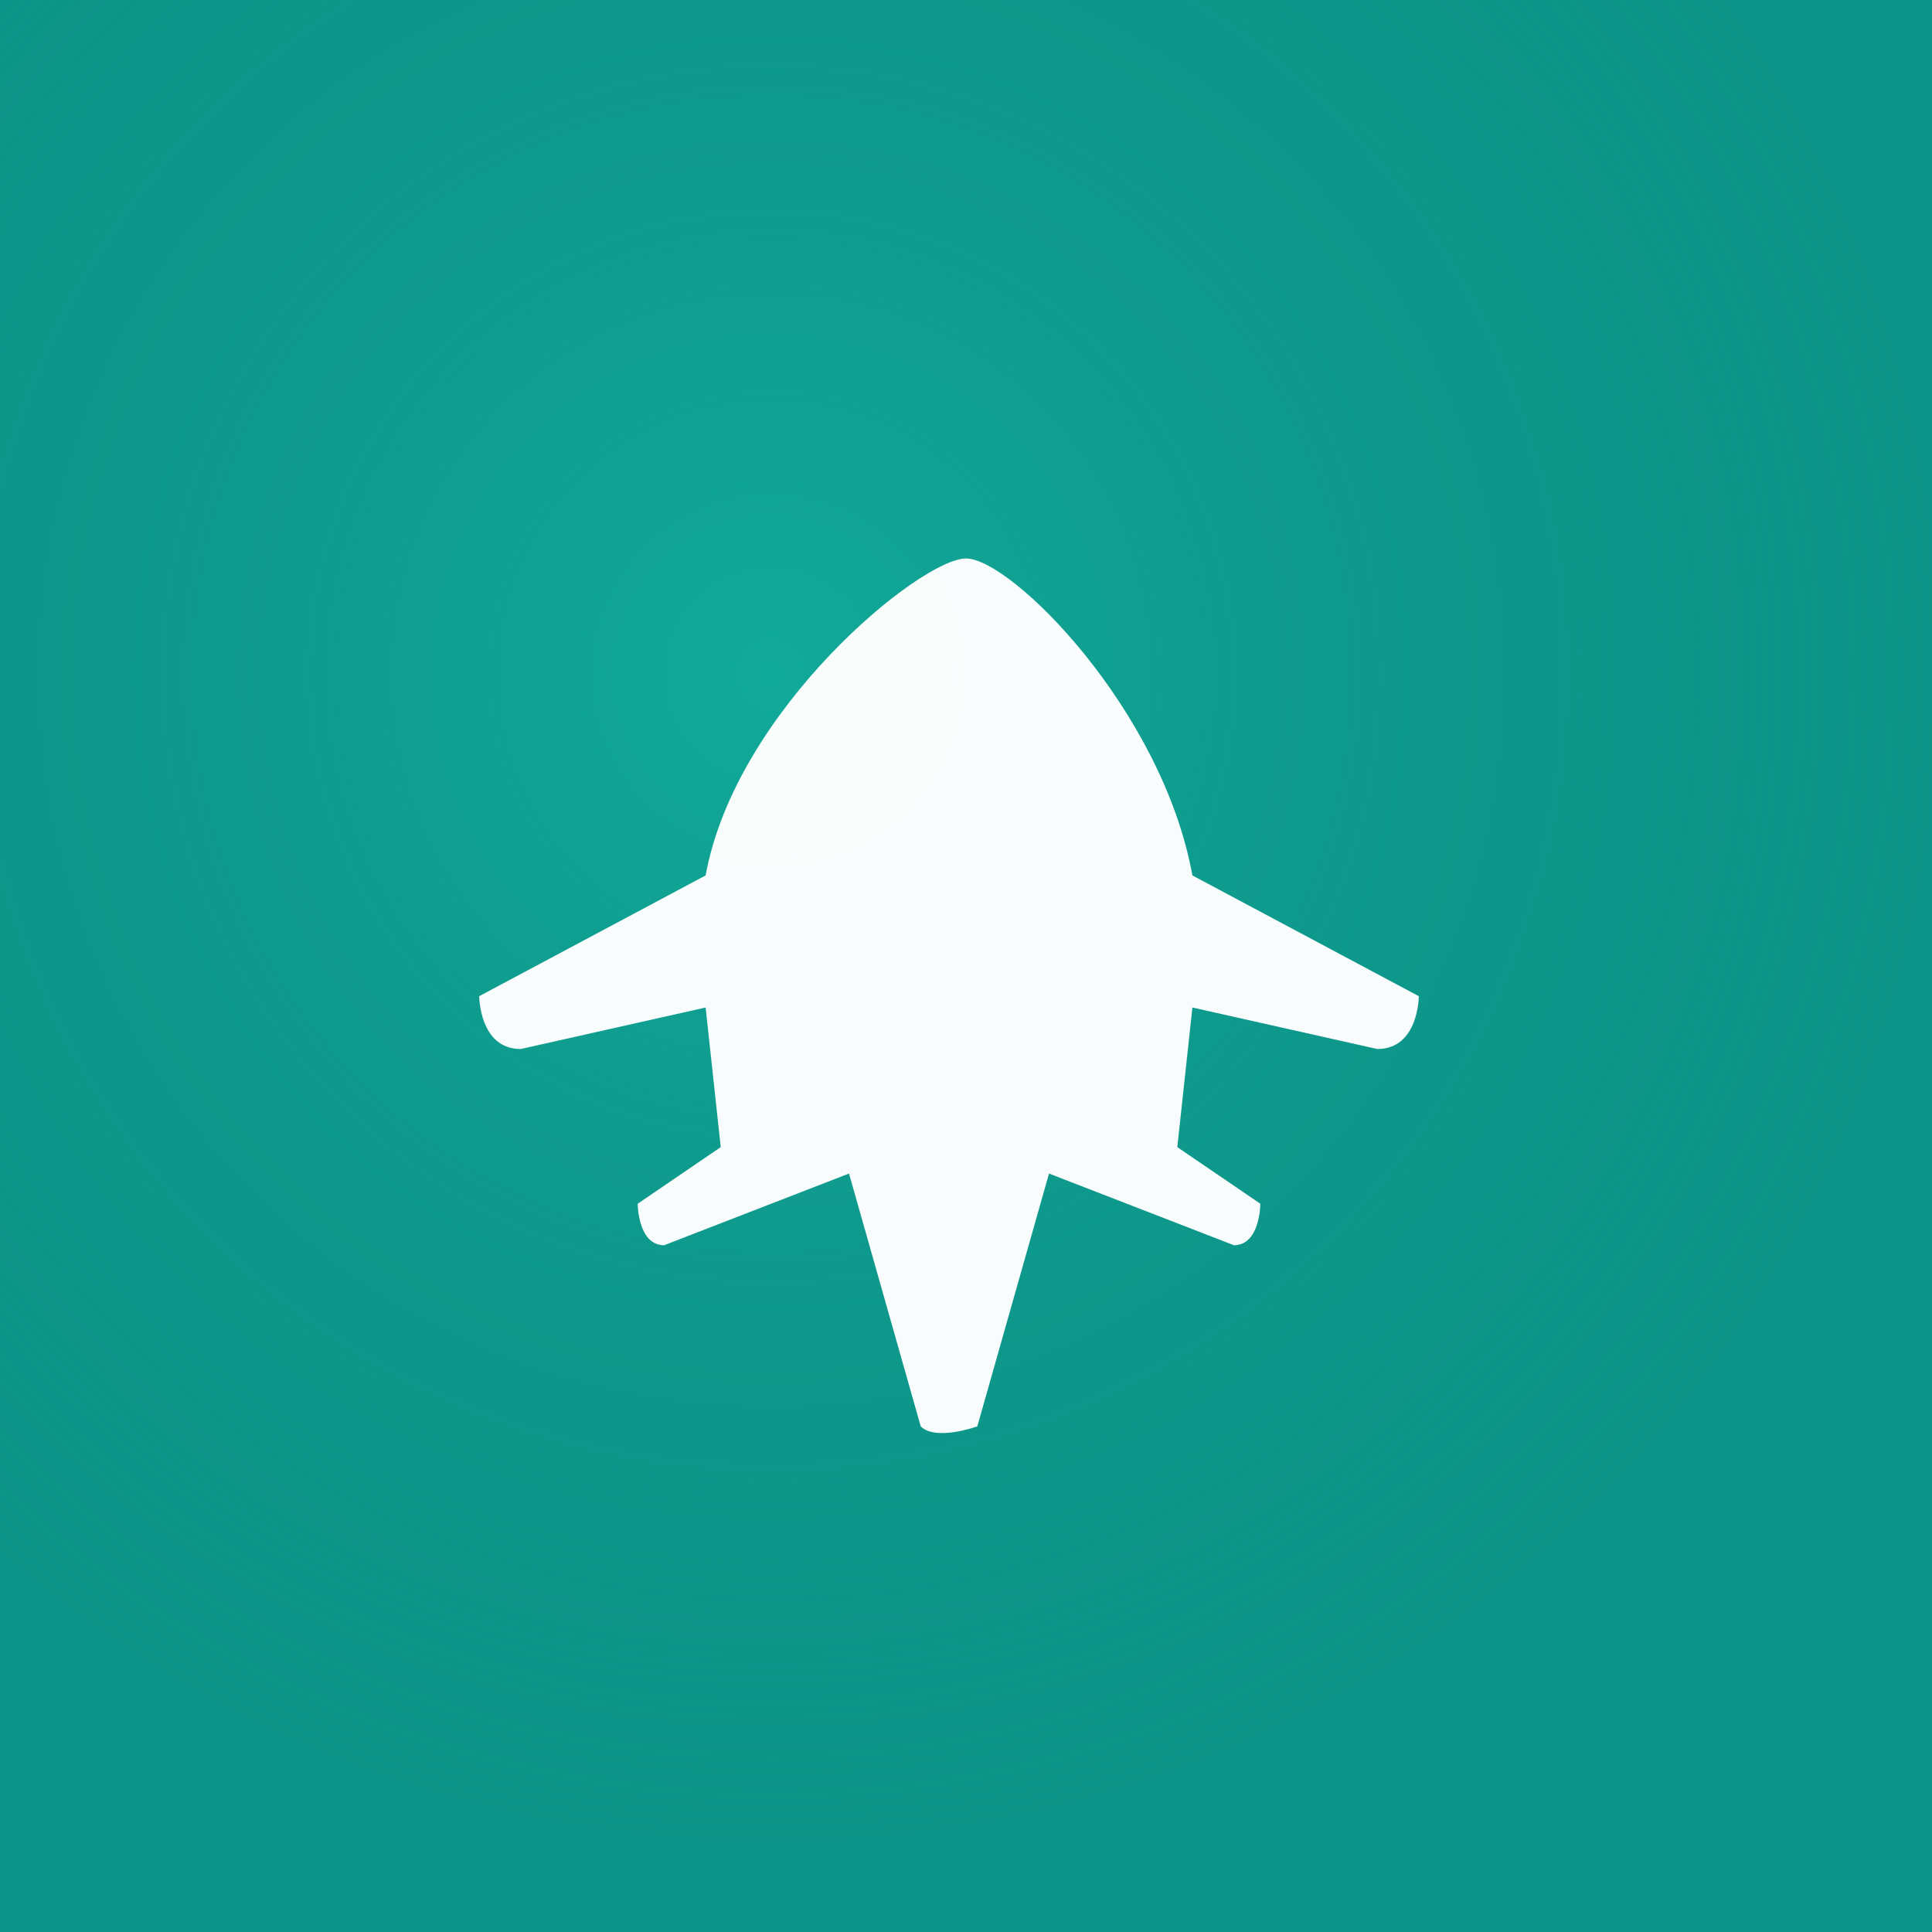
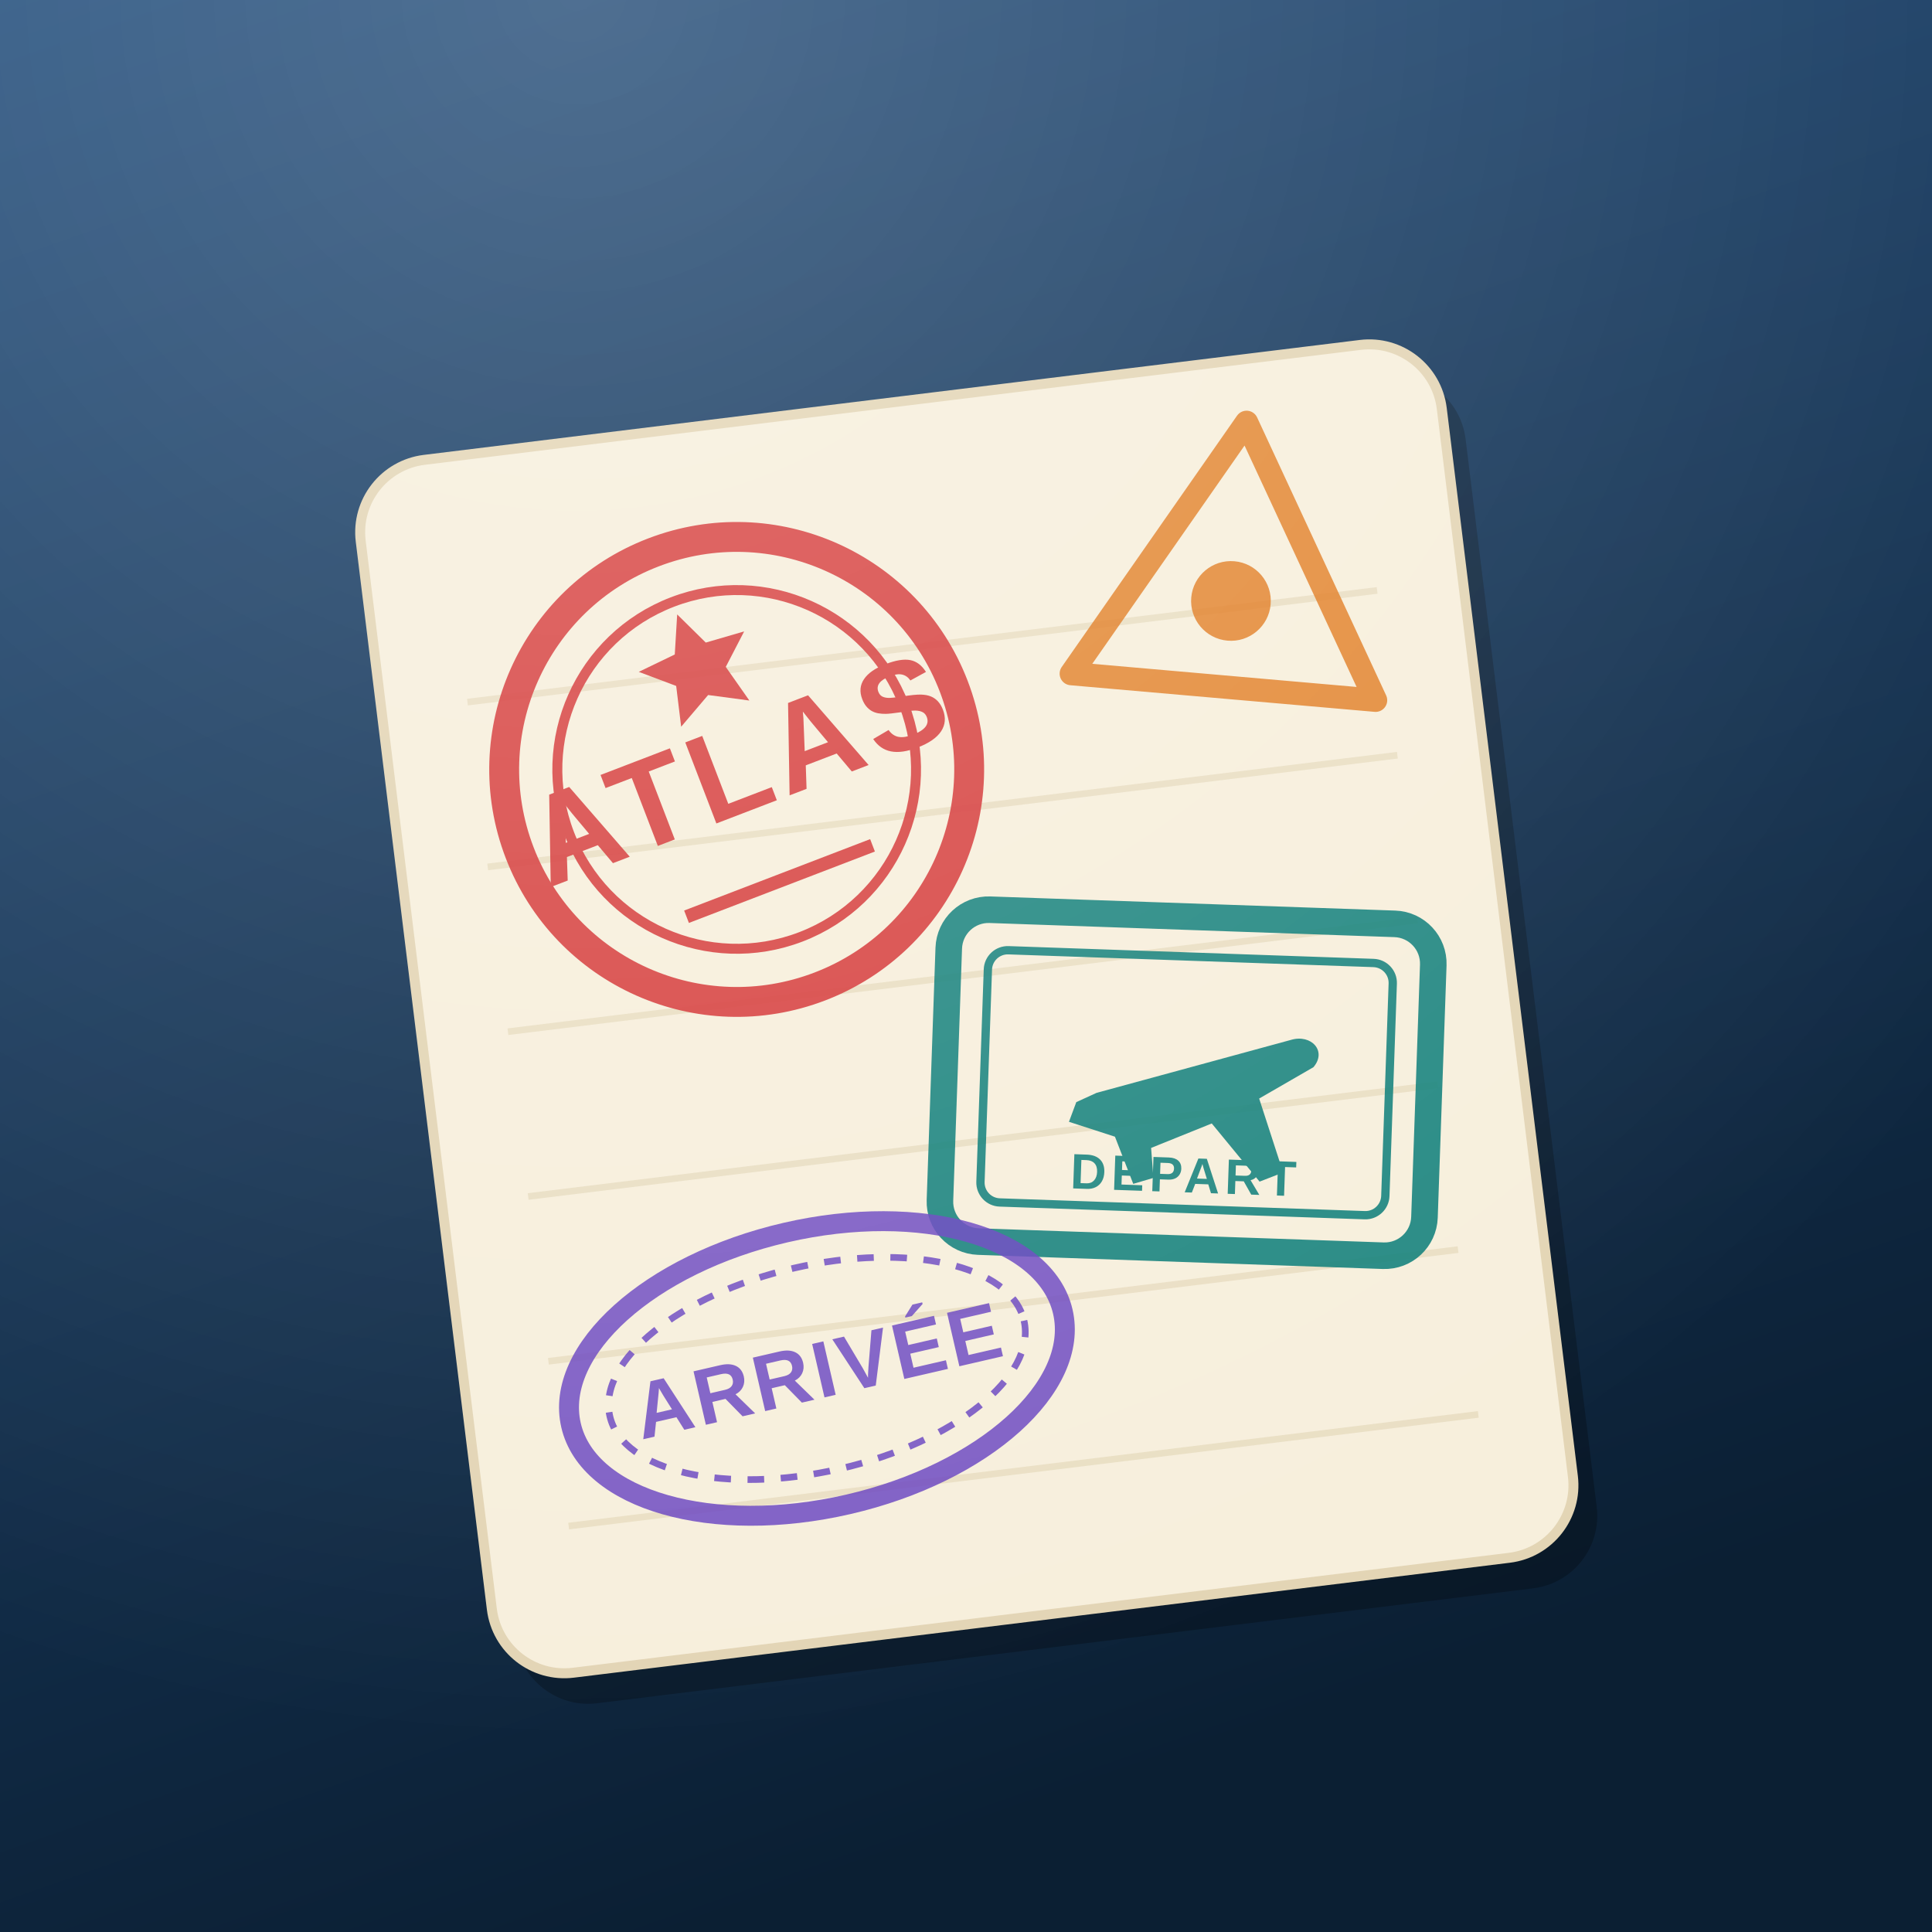
<svg xmlns="http://www.w3.org/2000/svg" viewBox="0 0 512 512">
-   <rect width="512" height="512" fill="#0d9488" />
-   <radialGradient id="g" cx="40%" cy="35%" r="60%">
-     <stop offset="0%" stop-color="#14b8a6" stop-opacity=".6" />
-     <stop offset="100%" stop-color="#0d9488" stop-opacity="0" />
-   </radialGradient>
-   <rect width="512" height="512" fill="url(#g)" />
-   <g fill="#fff" opacity=".97">
-     <path d="M256 148 C268 148 308 188 316 232 L376 264 C376 264 376 278 365 278 L316 267 L312 304 L334 319 C334 319 334 330 327 330 L278 311 L259 378 C259 378 248 382 244 378 L225 311 L176 330 C169 330 169 319 169 319 L191 304 L187 267 L138 278 C127 278 127 264 127 264 L187 232 C195 188 244 148 256 148Z" />
+   <defs>
+     <linearGradient id="bgH" x1="0" y1="0" x2="0.35" y2="1">
+       <stop offset="0" stop-color="#1f4b7a" />
+       <stop offset="1" stop-color="#0b1f33" />
+     </linearGradient>
+     <clipPath id="clH">
+       <rect width="512" height="512" rx="0" />
+     </clipPath>
+     <radialGradient id="glH" cx="0.3" cy="0" r="0.9">
+       <stop offset="0" stop-color="#fff" stop-opacity=".22" />
+       <stop offset="1" stop-color="#fff" stop-opacity="0" />
+     </radialGradient>
+   </defs>
+   <g clip-path="url(#clH)">
+     <rect width="512" height="512" fill="url(#bgH)" />
+     <g transform="translate(256 256) scale(.8) translate(-256 -256)">
+       <g transform="translate(256 268) scale(1.1) rotate(-7) translate(-256 -268)">
+         <rect x="92" y="86" width="328" height="368" rx="22" fill="#000" opacity=".25" transform="translate(6 10)" />
+         <rect x="92" y="86" width="328" height="368" rx="22" fill="#f7efdc" />
+         <rect x="92" y="86" width="328" height="368" rx="22" fill="none" stroke="#e3d5b5" stroke-width="3" />
+         <path d="M118 160h276M118 210h276M118 260h276M118 310h276M118 360h276M118 410h276" stroke="#eadfc4" stroke-width="2" />
+         <g transform="rotate(-14 196 190)" opacity=".92">
+           <circle cx="196" cy="190" r="70" fill="none" stroke="#d63b3b" stroke-width="9" />
+           <circle cx="196" cy="190" r="54" fill="none" stroke="#d63b3b" stroke-width="3" />
+           <text x="196" y="203" text-anchor="middle" font-family="Nunito,Arial,sans-serif" font-weight="900" font-size="38" fill="#d63b3b" letter-spacing="2">ATLAS</text>
+           <path d="M196 140l5 11 12 1-9 8 3 12-11-6-11 6 3-12-9-8 12-1z" fill="#d63b3b" />
+           <path d="M166 226h60" stroke="#d63b3b" stroke-width="4" />
+         </g>
+         <g transform="rotate(9 318 300)" opacity=".9">
+           <rect x="246" y="250" width="146" height="100" rx="12" fill="none" stroke="#11807a" stroke-width="8" />
+           <rect x="258" y="262" width="122" height="76" rx="6" fill="none" stroke="#11807a" stroke-width="2.5" />
+           <path d="M292 304l58-18c6-2 11 3 7 8l-16 10 8 22-7 3-15-17-18 8 1 9-6 2-6-14-14-4 2-6z" fill="#11807a" />
+           <text x="319" y="333" text-anchor="middle" font-family="Nunito,Arial,sans-serif" font-weight="800" font-size="15" fill="#11807a" letter-spacing="1.5">DÉPART</text>
+         </g>
+         <g transform="rotate(-6 198 372)" opacity=".85">
+           <ellipse cx="198" cy="372" rx="76" ry="42" fill="none" stroke="#6b46c1" stroke-width="6" />
+           <ellipse cx="198" cy="372" rx="64" ry="31" fill="none" stroke="#6b46c1" stroke-width="2" stroke-dasharray="5 5" />
+           <text x="198" y="381" text-anchor="middle" font-family="Nunito,Arial,sans-serif" font-weight="900" font-size="24" fill="#6b46c1" letter-spacing="1">ARRIVÉE</text>
+         </g>
+         <g transform="rotate(12 352 148)" opacity=".85">
+           <path d="M352 104l46 80h-92z" fill="none" stroke="#e07a1f" stroke-width="7" stroke-linejoin="round" />
+           <circle cx="352" cy="158" r="12" fill="#e07a1f" />
+         </g>
+       </g>
+     </g>
+     <rect width="512" height="512" fill="url(#glH)" />
  </g>
</svg>
